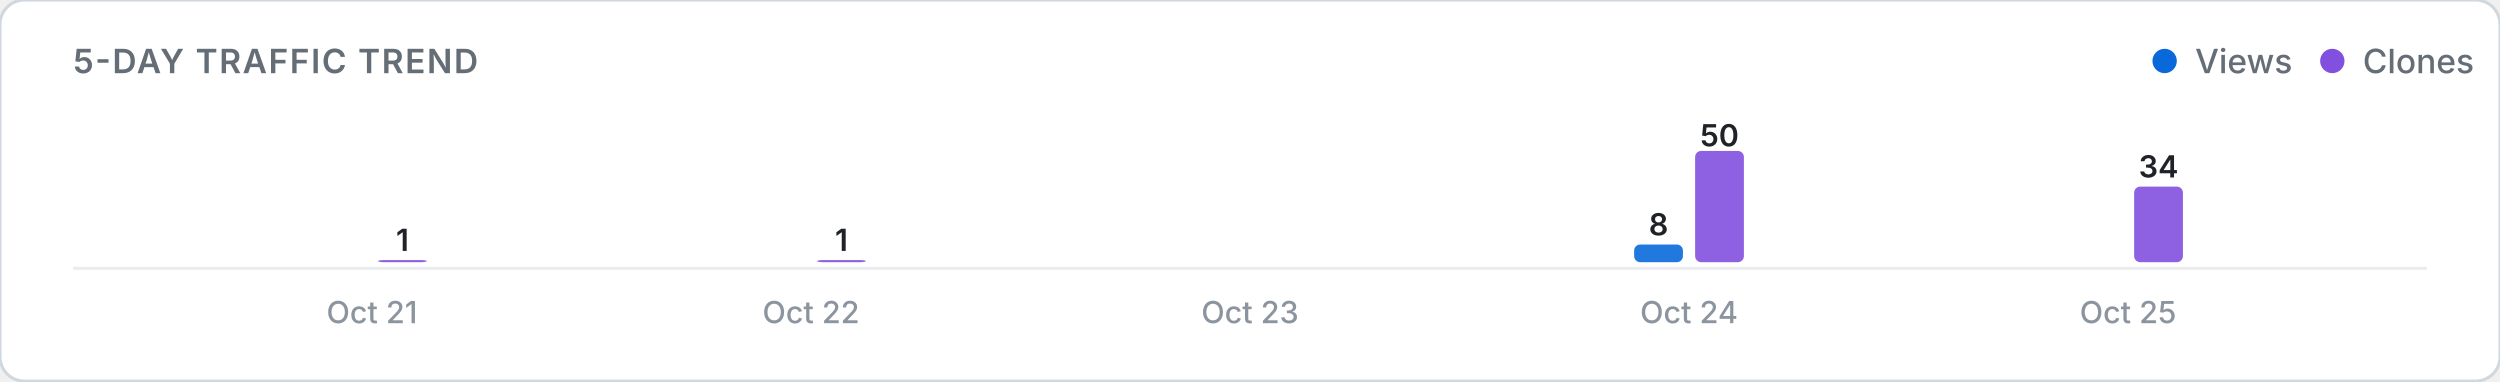
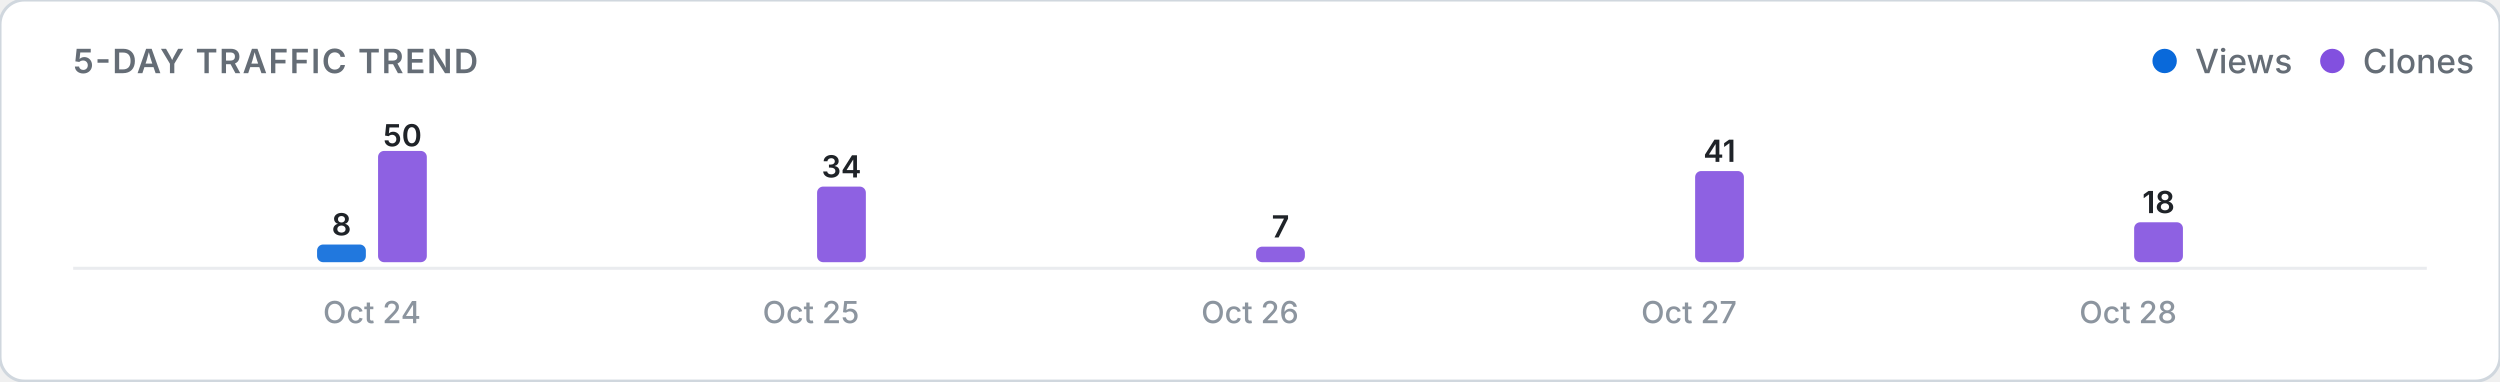
<svg xmlns="http://www.w3.org/2000/svg" viewBox="0 0 820 125" width="100%" height="auto">
  <defs>
    <style>
      .card-bg { fill: #ffffff; stroke: #d0d7de; stroke-width: 1; }
      .title-text { font: 600 11px -apple-system, BlinkMacSystemFont, "Segoe UI", Inter, Roboto, sans-serif; fill: #656d76; letter-spacing: 0.5px; }
      .legend-text { font: 500 11px -apple-system, BlinkMacSystemFont, "Segoe UI", Inter, Roboto, sans-serif; fill: #656d76; }
      .axis-label { font: 500 10px -apple-system, BlinkMacSystemFont, "Segoe UI", Inter, Roboto, sans-serif; fill: #8c959f; }
      .count-label { font: 600 10px -apple-system, BlinkMacSystemFont, "Segoe UI", Inter, Roboto, sans-serif; fill: #1f2328; }
      .empty-text { font: 400 11px -apple-system, BlinkMacSystemFont, "Segoe UI", Inter, Roboto, sans-serif; fill: #8c959f; }
      .baseline { stroke: #eaecef; stroke-width: 1; }
      @media (prefers-color-scheme: dark) {
        .card-bg { fill: #0d1117; stroke: #30363d; }
        .title-text { fill: #8b949e; }
        .legend-text { fill: #8b949e; }
        .axis-label { fill: #6e7681; }
        .count-label { fill: #f0f6fc; }
        .empty-text { fill: #6e7681; }
        .baseline { stroke: #21262d; }
      }
    </style>
  </defs>
  <rect width="820" height="125" rx="8" class="card-bg" />
  <text x="24" y="24" class="title-text">5-DAY TRAFFIC TREND</text>
  <g>
    <circle cx="710" cy="20" r="4" fill="#0969da" />
    <text x="720" y="24" class="legend-text">Views</text>
    <circle cx="765" cy="20" r="4" fill="#8250df" />
    <text x="775" y="24" class="legend-text">Clones</text>
  </g>
  <line x1="24" y1="88" x2="796" y2="88" class="baseline" />
  <g>
-     <rect x="104.0" y="86.0" width="16.0" height="0.0" rx="2" fill="#0969da" opacity="0.9" />
-     <rect x="124.0" y="85.3" width="16.0" height="0.7" rx="2" fill="#8250df" opacity="0.9" />
-     <text x="132.0" y="82.3" class="count-label" text-anchor="middle">1</text>
-     <text x="122.0" y="106" class="axis-label" text-anchor="middle">Oct 21</text>
+     <rect x="104.0" y="80.2" width="16.0" height="5.8" rx="2" fill="#0969da" opacity="0.9" />
+     <text x="112.0" y="77.2" class="count-label" text-anchor="middle">8</text>
+     <rect x="124.0" y="49.5" width="16.0" height="36.5" rx="2" fill="#8250df" opacity="0.9" />
+     <text x="132.0" y="48.0" class="count-label" text-anchor="middle">50</text>
+     <text x="122.0" y="106" class="axis-label" text-anchor="middle">Oct 24</text>
    <rect x="248.0" y="86.0" width="16.0" height="0.0" rx="2" fill="#0969da" opacity="0.9" />
-     <rect x="268.0" y="85.3" width="16.0" height="0.7" rx="2" fill="#8250df" opacity="0.9" />
-     <text x="276.0" y="82.3" class="count-label" text-anchor="middle">1</text>
-     <text x="266.0" y="106" class="axis-label" text-anchor="middle">Oct 22</text>
+     <rect x="268.0" y="61.2" width="16.0" height="24.8" rx="2" fill="#8250df" opacity="0.9" />
+     <text x="276.0" y="58.2" class="count-label" text-anchor="middle">34</text>
+     <text x="266.0" y="106" class="axis-label" text-anchor="middle">Oct 25</text>
    <rect x="392.0" y="86.0" width="16.0" height="0.0" rx="2" fill="#0969da" opacity="0.9" />
-     <rect x="412.0" y="86.0" width="16.0" height="0.0" rx="2" fill="#8250df" opacity="0.9" />
-     <text x="410.0" y="106" class="axis-label" text-anchor="middle">Oct 23</text>
-     <rect x="536.0" y="80.2" width="16.0" height="5.8" rx="2" fill="#0969da" opacity="0.9" />
-     <text x="544.0" y="77.2" class="count-label" text-anchor="middle">8</text>
-     <rect x="556.0" y="49.5" width="16.0" height="36.5" rx="2" fill="#8250df" opacity="0.9" />
-     <text x="564.0" y="48.0" class="count-label" text-anchor="middle">50</text>
-     <text x="554.0" y="106" class="axis-label" text-anchor="middle">Oct 24</text>
+     <rect x="412.0" y="80.9" width="16.0" height="5.1" rx="2" fill="#8250df" opacity="0.9" />
+     <text x="420.0" y="77.9" class="count-label" text-anchor="middle">7</text>
+     <text x="410.0" y="106" class="axis-label" text-anchor="middle">Oct 26</text>
+     <rect x="536.0" y="86.0" width="16.0" height="0.0" rx="2" fill="#0969da" opacity="0.9" />
+     <rect x="556.0" y="56.1" width="16.0" height="29.9" rx="2" fill="#8250df" opacity="0.9" />
+     <text x="564.0" y="53.1" class="count-label" text-anchor="middle">41</text>
+     <text x="554.0" y="106" class="axis-label" text-anchor="middle">Oct 27</text>
    <rect x="680.0" y="86.0" width="16.0" height="0.0" rx="2" fill="#0969da" opacity="0.9" />
-     <rect x="700.0" y="61.2" width="16.0" height="24.8" rx="2" fill="#8250df" opacity="0.9" />
-     <text x="708.0" y="58.2" class="count-label" text-anchor="middle">34</text>
-     <text x="698.0" y="106" class="axis-label" text-anchor="middle">Oct 25</text>
+     <rect x="700.0" y="72.9" width="16.0" height="13.1" rx="2" fill="#8250df" opacity="0.9" />
+     <text x="708.0" y="69.9" class="count-label" text-anchor="middle">18</text>
+     <text x="698.0" y="106" class="axis-label" text-anchor="middle">Oct 28</text>
  </g>
</svg>
